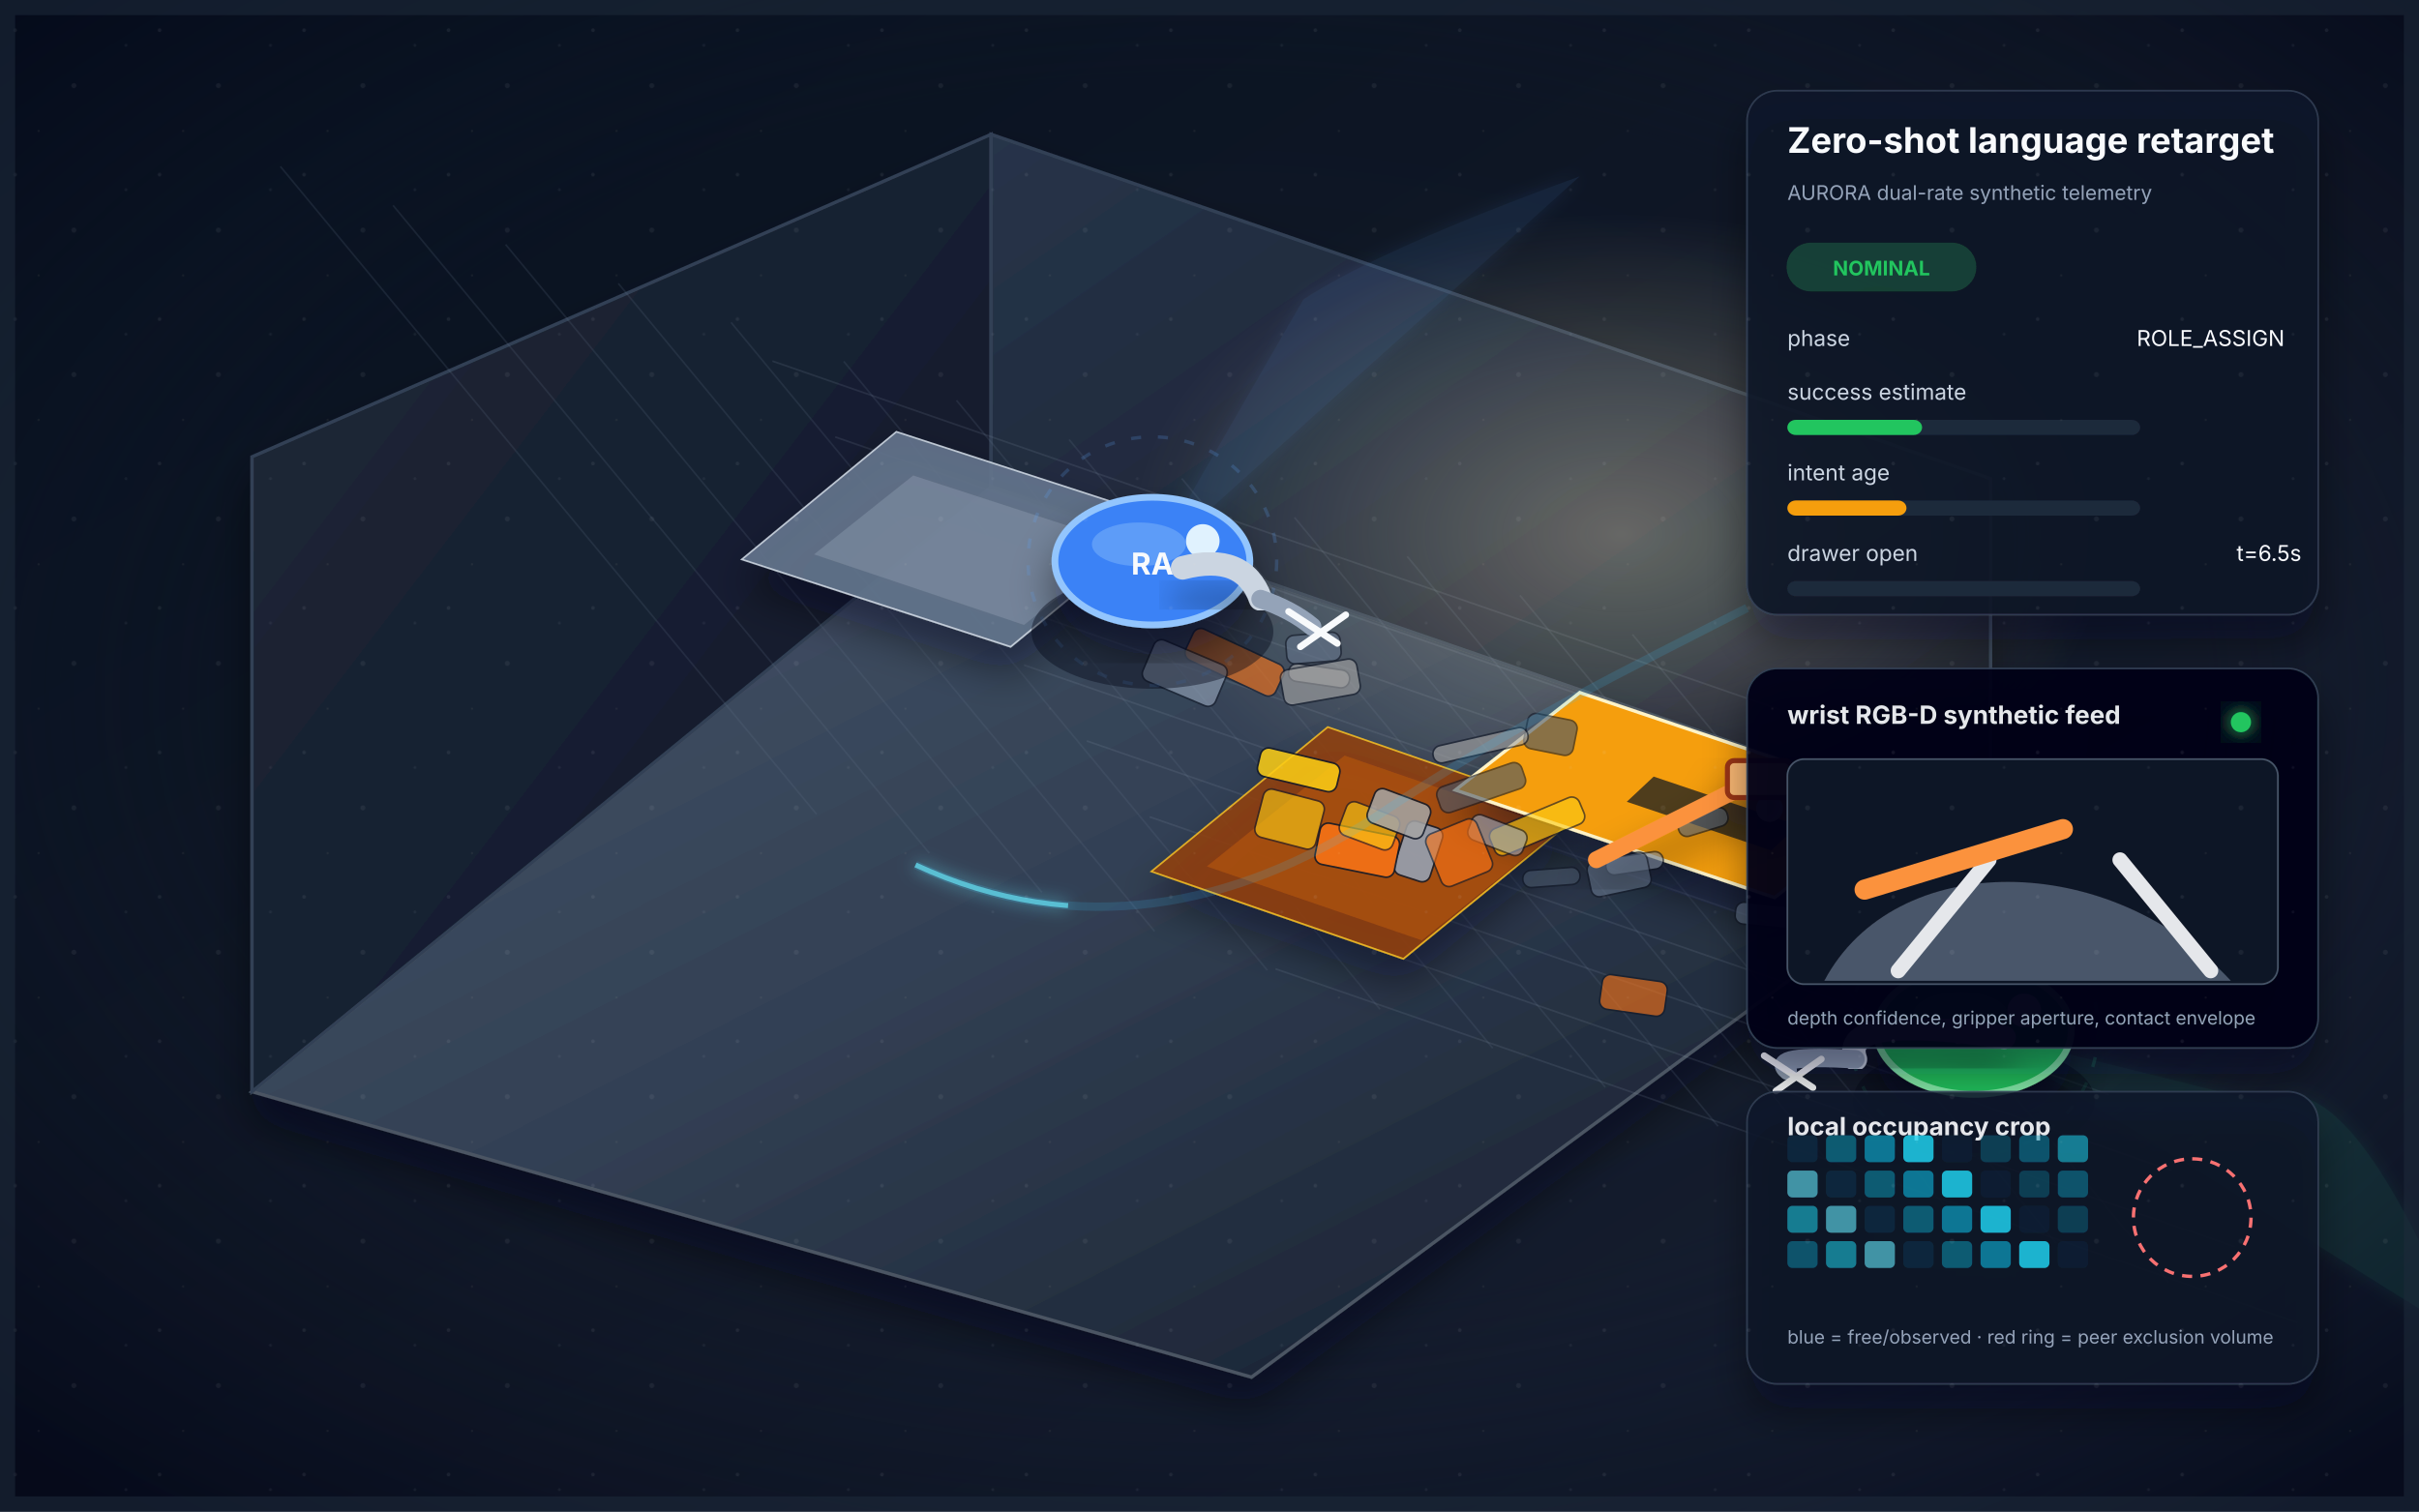
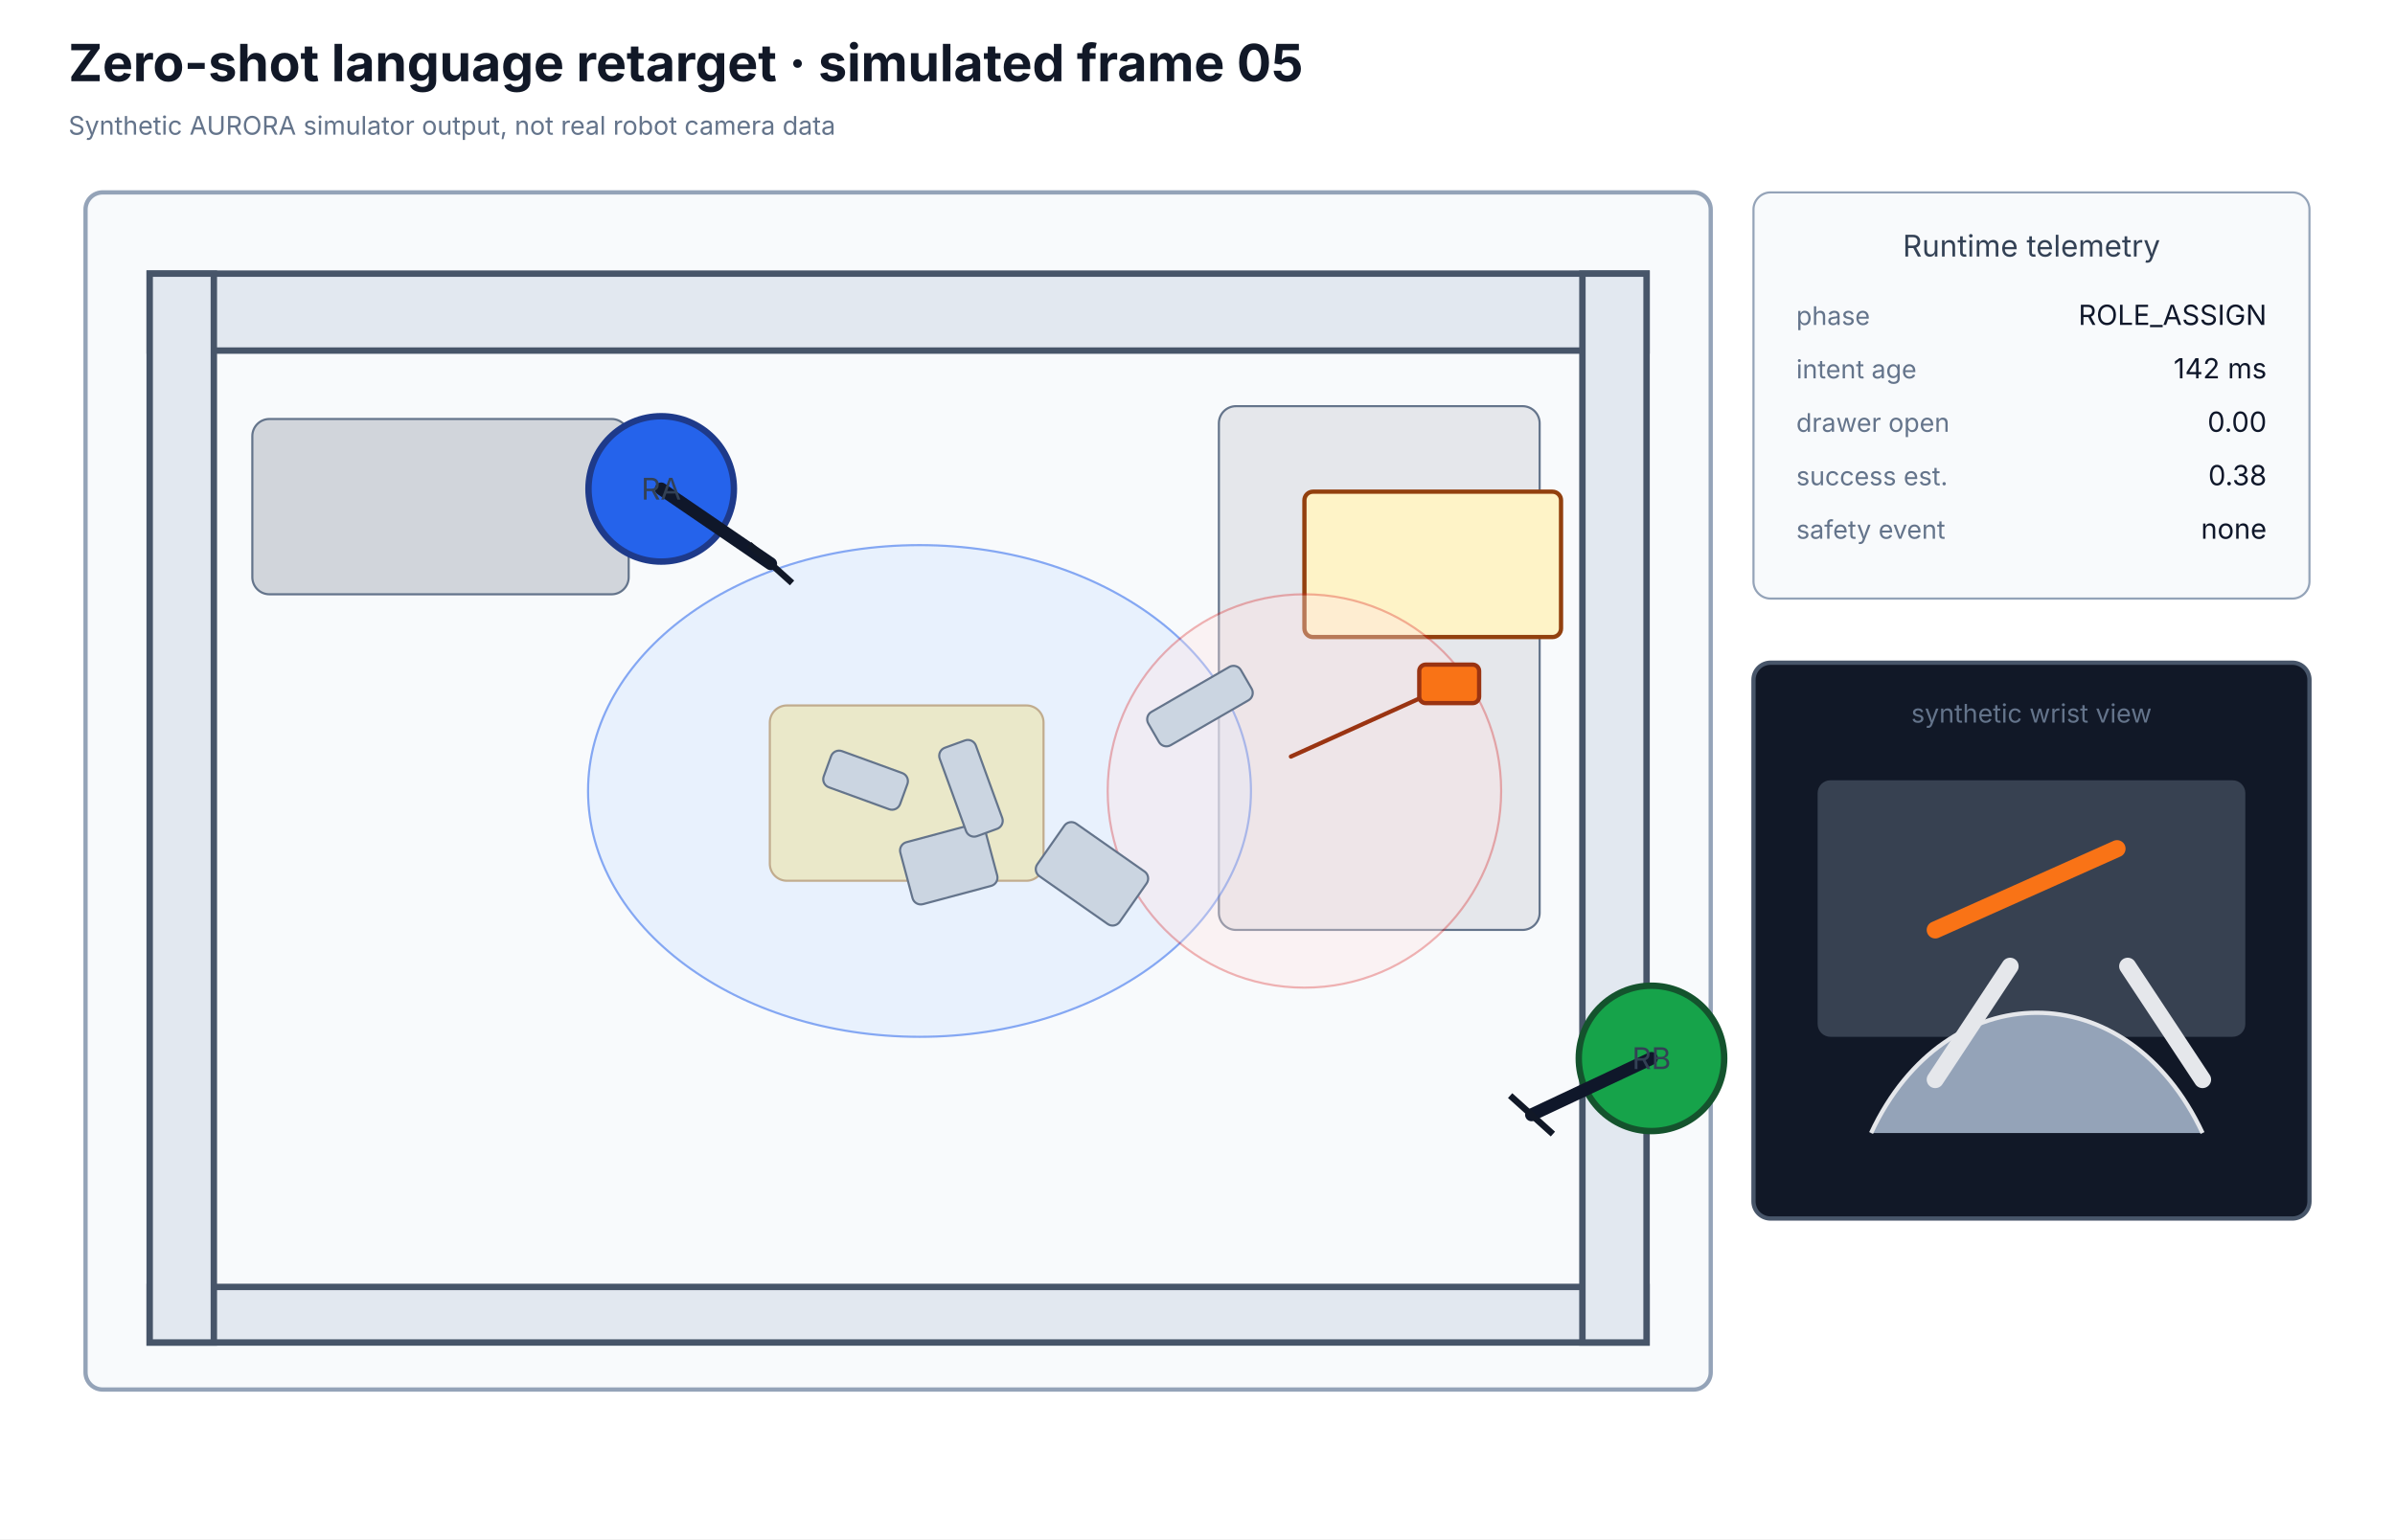
- <svg xmlns="http://www.w3.org/2000/svg" width="1440" height="900" viewBox="0 0 1440 900">
-   <defs>
-     <linearGradient id="bg" x1="0" y1="0" x2="1" y2="1">
-       <stop offset="0" stop-color="#07111f" />
-       <stop offset="0.55" stop-color="#111827" />
-       <stop offset="1" stop-color="#172033" />
-     </linearGradient>
-     <radialGradient id="vignette" cx="50%" cy="46%" r="70%">
-       <stop offset="0" stop-color="#ffffff" stop-opacity="0.07" />
-       <stop offset="0.58" stop-color="#0f172a" stop-opacity="0" />
-       <stop offset="1" stop-color="#020617" stop-opacity="0.82" />
-     </radialGradient>
-     <linearGradient id="floorGrad" x1="0" y1="0" x2="1" y2="1">
-       <stop offset="0" stop-color="#475569" />
-       <stop offset="0.45" stop-color="#334155" />
-       <stop offset="1" stop-color="#111827" />
-     </linearGradient>
-     <linearGradient id="wallLeft" x1="0" y1="0" x2="1" y2="1">
-       <stop offset="0" stop-color="#1f2937" />
-       <stop offset="1" stop-color="#0f172a" />
-     </linearGradient>
-     <linearGradient id="wallRight" x1="0" y1="0" x2="1" y2="1">
-       <stop offset="0" stop-color="#273449" />
-       <stop offset="1" stop-color="#111827" />
-     </linearGradient>
-     <radialGradient id="lamp" cx="50%" cy="50%" r="50%">
-       <stop offset="0" stop-color="#fef3c7" stop-opacity="0.60" />
-       <stop offset="1" stop-color="#fef3c7" stop-opacity="0" />
-     </radialGradient>
-     <pattern id="dust" width="86" height="86" patternUnits="userSpaceOnUse">
-       <circle cx="9" cy="18" r="1.1" fill="#e5e7eb" opacity="0.22" />
-       <circle cx="44" cy="51" r="1.5" fill="#f8fafc" opacity="0.18" />
-       <circle cx="75" cy="27" r="0.9" fill="#cbd5e1" opacity="0.18" />
-       <circle cx="23" cy="78" r="0.7" fill="#fef3c7" opacity="0.16" />
-     </pattern>
-     <filter id="softShadow" x="-30%" y="-30%" width="160%" height="160%">
-       <feDropShadow dx="0" dy="16" stdDeviation="12" flood-color="#020617" flood-opacity="0.45" />
-     </filter>
-     <filter id="glow" x="-50%" y="-50%" width="200%" height="200%">
-       <feGaussianBlur stdDeviation="5" result="coloredBlur" />
-       <feMerge>
-         <feMergeNode in="coloredBlur" />
-         <feMergeNode in="SourceGraphic" />
-       </feMerge>
-     </filter>
-   </defs>
-   <rect width="1440" height="900" fill="url(#bg)" />
-   <rect width="1440" height="900" fill="url(#vignette)" opacity="0.95" />
-   <g filter="url(#softShadow)">
-     <path d="M150 650 L590 290 L1185 495 L745 820 Z" fill="url(#floorGrad)" stroke="#4b5563" stroke-width="2" />
-     <path d="M150 650 L150 272 L590 80 L590 290 Z" fill="url(#wallLeft)" stroke="#334155" stroke-width="2" />
-     <path d="M590 80 L1185 285 L1185 495 L590 290 Z" fill="url(#wallRight)" stroke="#334155" stroke-width="2" />
-   </g>
-   <line x1="166.9" y1="99.1" x2="486.1" y2="484.8" stroke="#64748b" stroke-width="1" opacity="0.18" />
-   <line x1="234.0" y1="122.3" x2="553.2" y2="508.0" stroke="#64748b" stroke-width="1" opacity="0.18" />
-   <line x1="301.0" y1="145.6" x2="620.2" y2="531.3" stroke="#64748b" stroke-width="1" opacity="0.18" />
-   <line x1="368.1" y1="168.8" x2="687.3" y2="554.5" stroke="#64748b" stroke-width="1" opacity="0.18" />
-   <line x1="435.2" y1="192.0" x2="754.4" y2="577.7" stroke="#64748b" stroke-width="1" opacity="0.18" />
-   <line x1="502.3" y1="215.2" x2="821.5" y2="600.9" stroke="#64748b" stroke-width="1" opacity="0.18" />
-   <line x1="569.4" y1="238.4" x2="888.6" y2="624.1" stroke="#64748b" stroke-width="1" opacity="0.18" />
-   <line x1="636.4" y1="261.7" x2="955.6" y2="647.4" stroke="#64748b" stroke-width="1" opacity="0.18" />
-   <line x1="703.5" y1="284.9" x2="1022.7" y2="670.6" stroke="#64748b" stroke-width="1" opacity="0.18" />
-   <line x1="770.6" y1="308.1" x2="1089.8" y2="693.8" stroke="#64748b" stroke-width="1" opacity="0.18" />
-   <line x1="837.7" y1="331.3" x2="1156.9" y2="717.0" stroke="#64748b" stroke-width="1" opacity="0.18" />
-   <line x1="904.8" y1="354.5" x2="1224.0" y2="740.2" stroke="#64748b" stroke-width="1" opacity="0.18" />
-   <line x1="971.8" y1="377.8" x2="1291.0" y2="763.5" stroke="#64748b" stroke-width="1" opacity="0.18" />
-   <line x1="459.8" y1="215.0" x2="1068.2" y2="425.6" stroke="#94a3b8" stroke-width="1" opacity="0.14" />
-   <line x1="497.2" y1="260.2" x2="1105.6" y2="470.8" stroke="#94a3b8" stroke-width="1" opacity="0.14" />
-   <line x1="534.7" y1="305.5" x2="1143.1" y2="516.1" stroke="#94a3b8" stroke-width="1" opacity="0.14" />
-   <line x1="572.1" y1="350.7" x2="1180.5" y2="561.3" stroke="#94a3b8" stroke-width="1" opacity="0.14" />
-   <line x1="609.6" y1="396.0" x2="1218.0" y2="606.6" stroke="#94a3b8" stroke-width="1" opacity="0.14" />
-   <line x1="647.0" y1="441.2" x2="1255.4" y2="651.8" stroke="#94a3b8" stroke-width="1" opacity="0.14" />
-   <line x1="684.4" y1="486.4" x2="1292.8" y2="697.0" stroke="#94a3b8" stroke-width="1" opacity="0.14" />
-   <line x1="721.9" y1="531.7" x2="1330.3" y2="742.3" stroke="#94a3b8" stroke-width="1" opacity="0.14" />
-   <line x1="759.3" y1="576.9" x2="1367.7" y2="787.5" stroke="#94a3b8" stroke-width="1" opacity="0.14" />
-   <ellipse cx="965" cy="318" rx="290" ry="190" fill="url(#lamp)" opacity="0.55" />
-   <g filter="url(#softShadow)">
-     <path d="M533.6 257.1 l160 52 l-92 76 l-160 -52z" fill="#64748b" stroke="#cbd5e1" opacity="0.92" />
-     <path d="M543.6 283.1 l126 41 l-60 48 l-125 -42z" fill="#94a3b8" opacity="0.35" />
-   </g>
-   <g filter="url(#softShadow)">
-     <path d="M790.4 432.9 l150 52 l-105 86 l-150 -52z" fill="#92400e" stroke="#fbbf24" opacity="0.86" />
-     <path d="M800.4 449.9 l128 44 l-82 66 l-128 -44z" fill="#b45309" opacity="0.65" />
-   </g>
-   <g filter="url(#softShadow)">
-     <path d="M940.4 412.4 l190 64 l-74 58 l-190 -64z" fill="#f59e0b" stroke="#fef3c7" stroke-width="2" />
-     <path d="M984.4 462.4 l86 29 l-16 15 l-86 -29z" fill="#111827" opacity="0.72" />
-     <circle cx="1053.4" cy="481.4" r="8" fill="#fef3c7" />
-   </g>
-   <rect x="838.9" y="487.5" width="22.4" height="33.6" rx="5" fill="#94a3b8" stroke="#111827" opacity="0.86" transform="rotate(18.0 838.9 487.5)" />
-   <rect x="997.6" y="488.5" width="30.4" height="11.3" rx="5" fill="#64748b" stroke="#111827" opacity="0.62" transform="rotate(-17.1 997.6 488.5)" />
-   <rect x="753.3" y="468.7" width="37.4" height="29.6" rx="5" fill="#facc15" stroke="#111827" opacity="0.62" transform="rotate(14.6 753.3 468.7)" />
-   <rect x="767.9" y="394.4" width="36.6" height="10.7" rx="5" fill="#a3a3a3" stroke="#111827" opacity="0.62" transform="rotate(8.3 767.9 394.4)" />
-   <rect x="712.4" y="372.5" width="59.3" height="20.5" rx="5" fill="#f97316" stroke="#111827" opacity="0.62" transform="rotate(25.0 712.4 372.5)" />
-   <rect x="1061.7" y="571.2" width="32.5" height="13.5" rx="5" fill="#475569" stroke="#111827" opacity="0.86" transform="rotate(-14.2 1061.7 571.2)" />
-   <rect x="955.2" y="511.4" width="34.5" height="10.4" rx="5" fill="#94a3b8" stroke="#111827" opacity="0.62" transform="rotate(-8.3 955.2 511.4)" />
-   <rect x="765.0" y="378.7" width="32.5" height="17.1" rx="5" fill="#64748b" stroke="#111827" opacity="0.62" transform="rotate(-4.7 765.0 378.7)" />
-   <rect x="885.1" y="495.3" width="57.7" height="17.1" rx="5" fill="#facc15" stroke="#111827" opacity="0.62" transform="rotate(-22.7 885.1 495.3)" />
-   <rect x="761.4" y="399.6" width="46.2" height="21.4" rx="5" fill="#a3a3a3" stroke="#111827" opacity="0.62" transform="rotate(-10.0 761.4 399.6)" />
-   <rect x="786.8" y="489.2" width="48.2" height="25.0" rx="5" fill="#f97316" stroke="#111827" opacity="0.86" transform="rotate(11.4 786.8 489.2)" />
-   <rect x="910.4" y="423.9" width="29.9" height="21.3" rx="5" fill="#475569" stroke="#111827" opacity="0.62" transform="rotate(11.3 910.4 423.9)" />
-   <rect x="877.9" y="483.6" width="34.9" height="15.9" rx="5" fill="#94a3b8" stroke="#111827" opacity="0.62" transform="rotate(20.9 877.9 483.6)" />
-   <rect x="1033.7" y="536.7" width="41.6" height="13.1" rx="5" fill="#64748b" stroke="#111827" opacity="0.62" transform="rotate(5.7 1033.7 536.7)" />
-   <rect x="803.2" y="475.9" width="33.7" height="21.2" rx="5" fill="#facc15" stroke="#111827" opacity="0.62" transform="rotate(20.5 803.2 475.9)" />
-   <rect x="820.0" y="468.1" width="35.4" height="21.7" rx="5" fill="#a3a3a3" stroke="#111827" opacity="0.86" transform="rotate(20.6 820.0 468.1)" />
-   <rect x="954.5" y="579.6" width="39.1" height="20.9" rx="5" fill="#f97316" stroke="#111827" opacity="0.62" transform="rotate(8.1 954.5 579.6)" />
-   <rect x="906.1" y="518.6" width="34.2" height="10.3" rx="5" fill="#475569" stroke="#111827" opacity="0.62" transform="rotate(-4.3 906.1 518.6)" />
-   <rect x="688.8" y="379.3" width="47.1" height="26.6" rx="5" fill="#94a3b8" stroke="#111827" opacity="0.62" transform="rotate(23.0 688.8 379.3)" />
-   <rect x="943.8" y="514.0" width="36.5" height="21.4" rx="5" fill="#64748b" stroke="#111827" opacity="0.62" transform="rotate(-11.9 943.8 514.0)" />
-   <rect x="751.5" y="444.3" width="48.5" height="17.4" rx="5" fill="#facc15" stroke="#111827" opacity="0.86" transform="rotate(13.4 751.5 444.3)" />
-   <rect x="852.0" y="445.1" width="57.8" height="10.5" rx="5" fill="#a3a3a3" stroke="#111827" opacity="0.62" transform="rotate(-12.9 852.0 445.1)" />
-   <rect x="847.2" y="498.3" width="32.6" height="33.6" rx="5" fill="#f97316" stroke="#111827" opacity="0.62" transform="rotate(-22.1 847.2 498.3)" />
-   <rect x="853.9" y="470.0" width="53.3" height="16.1" rx="5" fill="#475569" stroke="#111827" opacity="0.62" transform="rotate(-18.9 853.9 470.0)" />
-   <path d="M686.0 334.1 l90.0 -155.9 q46 -30 164.4 -73.2 z" fill="#60a5fa" opacity="0.10" filter="url(#glow)" />
-   <circle cx="686.0" cy="334.1" r="74" fill="none" stroke="#60a5fa" stroke-width="2" opacity="0.20" stroke-dasharray="6 10" />
-   <path d="M1175.0 613.6 l174.7 43.5 q46 -30 115.7 137.9 z" fill="#34d399" opacity="0.10" filter="url(#glow)" />
-   <circle cx="1175.0" cy="613.6" r="74" fill="none" stroke="#34d399" stroke-width="2" opacity="0.20" stroke-dasharray="6 10" />
-   <g filter="url(#softShadow)">
-     <path d="M950.3 511.9 L1042.3 465.9" stroke="#fb923c" stroke-width="10" stroke-linecap="round" />
-     <rect x="1028.3" y="452.9" width="38" height="22" rx="4" fill="#fdba74" stroke="#9a3412" stroke-width="3" />
-   </g>
-   <ellipse cx="686.0" cy="376.1" rx="72" ry="34" fill="#020617" opacity="0.42" />
-   <g filter="url(#softShadow)">
-     <ellipse cx="686.0" cy="334.1" rx="58" ry="38" fill="#3b82f6" stroke="#93c5fd" stroke-width="4" />
-     <ellipse cx="678.0" cy="324.1" rx="28" ry="13" fill="#93c5fd" opacity="0.38" />
-     <circle cx="716.0" cy="322.1" r="10" fill="#e0f2fe" />
-     <text x="686.0" y="342.1" font-family="Inter,Arial,sans-serif" font-size="18" font-weight="700" text-anchor="middle" fill="#f8fafc">RA</text>
-   </g>
-   <path d="M704.0 338.1 Q740.4 328.7 750.4 356.7" stroke="#cbd5e1" stroke-width="14" stroke-linecap="round" fill="none" filter="url(#softShadow)" />
-   <path d="M750.4 356.7 Q769.1 363.1 781.1 373.1" stroke="#94a3b8" stroke-width="11" stroke-linecap="round" fill="none" />
-   <path d="M767.1 364.1 L796.1 383.1 M774.1 385.1 L801.1 366.1" stroke="#f8fafc" stroke-width="4" stroke-linecap="round" />
-   <ellipse cx="1175.0" cy="655.6" rx="72" ry="34" fill="#020617" opacity="0.42" />
-   <g filter="url(#softShadow)">
-     <ellipse cx="1175.0" cy="613.6" rx="58" ry="38" fill="#22c55e" stroke="#86efac" stroke-width="4" />
-     <ellipse cx="1167.0" cy="603.6" rx="28" ry="13" fill="#86efac" opacity="0.38" />
-     <circle cx="1205.0" cy="601.6" r="10" fill="#e0f2fe" />
-     <text x="1175.0" y="621.6" font-family="Inter,Arial,sans-serif" font-size="18" font-weight="700" text-anchor="middle" fill="#f8fafc">RB</text>
-   </g>
-   <path d="M1193.0 617.6 Q1094.5 602.7 1104.5 630.7" stroke="#cbd5e1" stroke-width="14" stroke-linecap="round" fill="none" filter="url(#softShadow)" />
-   <path d="M1104.5 630.7 Q1052.2 627.6 1064.2 637.6" stroke="#94a3b8" stroke-width="11" stroke-linecap="round" fill="none" />
-   <path d="M1050.2 628.6 L1079.2 647.6 M1057.2 649.6 L1084.2 630.6" stroke="#f8fafc" stroke-width="4" stroke-linecap="round" />
-   <path d="M545 515 C642 560, 735 540, 818 487 C903 430, 970 398, 1040 362" fill="none" stroke="#38bdf8" stroke-width="5" opacity="0.16" />
-   <path d="M545 515 C642 560, 735 540, 818 487 C903 430, 970 398, 1040 362" fill="none" stroke="#67e8f9" stroke-width="3" opacity="0.72" stroke-dasharray="94.5 800" filter="url(#glow)" />
-   <g filter="url(#softShadow)">
-     <rect x="1040" y="54" width="340" height="312" rx="18" fill="#0f172a" opacity="0.88" stroke="#334155" />
-     <text x="1064" y="91" font-family="Inter,Arial,sans-serif" font-size="21" font-weight="700" fill="#f8fafc">Zero-shot language retarget</text>
-     <text x="1064" y="119" font-family="Inter,Arial,sans-serif" font-size="12" fill="#94a3b8">AURORA dual-rate synthetic telemetry</text>
-     <rect x="1064" y="145" width="112" height="28" rx="14" fill="#22c55e" opacity="0.23" stroke="#22c55e" />
-     <text x="1120" y="164" font-family="Inter,Arial,sans-serif" font-size="12" font-weight="700" text-anchor="middle" fill="#22c55e">NOMINAL</text>
-     <text x="1064" y="206" font-family="Inter,Arial,sans-serif" font-size="13" fill="#cbd5e1">phase</text>
-     <text x="1360" y="206" font-family="Inter,Arial,sans-serif" font-size="13" text-anchor="end" fill="#f8fafc">ROLE_ASSIGN</text>
-     <text x="1064" y="238" font-family="Inter,Arial,sans-serif" font-size="13" fill="#cbd5e1">success estimate</text>
-     <rect x="1064" y="250" width="210" height="9" rx="5" fill="#1e293b" />
-     <rect x="1064" y="250" width="80.2" height="9" rx="5" fill="#22c55e" />
-     <text x="1064" y="286" font-family="Inter,Arial,sans-serif" font-size="13" fill="#cbd5e1">intent age</text>
-     <rect x="1064" y="298" width="210" height="9" rx="5" fill="#1e293b" />
-     <rect x="1064" y="298" width="70.9" height="9" rx="5" fill="#f59e0b" />
-     <text x="1064" y="334" font-family="Inter,Arial,sans-serif" font-size="13" fill="#cbd5e1">drawer open</text>
-     <rect x="1064" y="346" width="210" height="9" rx="5" fill="#1e293b" />
-     <rect x="1064" y="346" width="0.0" height="9" rx="5" fill="#38bdf8" />
-     <text x="1370" y="334" font-family="Inter,Arial,sans-serif" font-size="13" text-anchor="end" fill="#f8fafc">t=6.5s</text>
-   </g>
-   <g filter="url(#softShadow)">
-     <rect x="1040" y="398" width="340" height="226" rx="18" fill="#020617" opacity="0.94" stroke="#334155" />
-     <text x="1064" y="431" font-family="Inter,Arial,sans-serif" font-size="15" font-weight="700" fill="#e5e7eb">wrist RGB-D synthetic feed</text>
-     <rect x="1064" y="452" width="292" height="134" rx="10" fill="#111827" stroke="#475569" />
-     <path d="M1086 584 C1128 505, 1256 506, 1328 584" fill="#64748b" opacity="0.68" />
-     <line x1="1130" y1="578" x2="1184" y2="512" stroke="#e5e7eb" stroke-width="9" stroke-linecap="round" />
-     <line x1="1262" y1="512" x2="1316" y2="578" stroke="#e5e7eb" stroke-width="9" stroke-linecap="round" />
-     <path d="M1110 529.7 L1228 493.7" stroke="#fb923c" stroke-width="12" stroke-linecap="round" />
-     <circle cx="1334" cy="430" r="6" fill="#22c55e" filter="url(#glow)" />
-     <text x="1064" y="610" font-family="Inter,Arial,sans-serif" font-size="11" fill="#94a3b8">depth confidence, gripper aperture, contact envelope</text>
-   </g>
-   <g filter="url(#softShadow)">
-     <rect x="1040" y="650" width="340" height="174" rx="18" fill="#0f172a" opacity="0.88" stroke="#334155" />
-     <text x="1064" y="676" font-family="Inter,Arial,sans-serif" font-size="15" font-weight="700" fill="#e5e7eb">local occupancy crop</text>
-     <rect x="1064" y="676" width="18" height="16" rx="3" fill="#082f49" opacity="0.65" />
-     <rect x="1087" y="676" width="18" height="16" rx="3" fill="#0e7490" opacity="0.71" />
-     <rect x="1110" y="676" width="18" height="16" rx="3" fill="#0891b2" opacity="0.77" />
-     <rect x="1133" y="676" width="18" height="16" rx="3" fill="#22d3ee" opacity="0.83" />
-     <rect x="1156" y="676" width="18" height="16" rx="3" fill="#082f49" opacity="0.35" />
-     <rect x="1179" y="676" width="18" height="16" rx="3" fill="#0e7490" opacity="0.41" />
-     <rect x="1202" y="676" width="18" height="16" rx="3" fill="#0891b2" opacity="0.47" />
-     <rect x="1225" y="676" width="18" height="16" rx="3" fill="#22d3ee" opacity="0.53" />
-     <rect x="1064" y="697" width="18" height="16" rx="3" fill="#67e8f9" opacity="0.59" />
-     <rect x="1087" y="697" width="18" height="16" rx="3" fill="#082f49" opacity="0.65" />
-     <rect x="1110" y="697" width="18" height="16" rx="3" fill="#0e7490" opacity="0.71" />
-     <rect x="1133" y="697" width="18" height="16" rx="3" fill="#0891b2" opacity="0.77" />
-     <rect x="1156" y="697" width="18" height="16" rx="3" fill="#22d3ee" opacity="0.83" />
-     <rect x="1179" y="697" width="18" height="16" rx="3" fill="#082f49" opacity="0.35" />
-     <rect x="1202" y="697" width="18" height="16" rx="3" fill="#0e7490" opacity="0.41" />
-     <rect x="1225" y="697" width="18" height="16" rx="3" fill="#0891b2" opacity="0.47" />
-     <rect x="1064" y="718" width="18" height="16" rx="3" fill="#22d3ee" opacity="0.53" />
-     <rect x="1087" y="718" width="18" height="16" rx="3" fill="#67e8f9" opacity="0.59" />
-     <rect x="1110" y="718" width="18" height="16" rx="3" fill="#082f49" opacity="0.65" />
-     <rect x="1133" y="718" width="18" height="16" rx="3" fill="#0e7490" opacity="0.71" />
-     <rect x="1156" y="718" width="18" height="16" rx="3" fill="#0891b2" opacity="0.77" />
-     <rect x="1179" y="718" width="18" height="16" rx="3" fill="#22d3ee" opacity="0.83" />
-     <rect x="1202" y="718" width="18" height="16" rx="3" fill="#082f49" opacity="0.35" />
-     <rect x="1225" y="718" width="18" height="16" rx="3" fill="#0e7490" opacity="0.41" />
-     <rect x="1064" y="739" width="18" height="16" rx="3" fill="#0891b2" opacity="0.47" />
-     <rect x="1087" y="739" width="18" height="16" rx="3" fill="#22d3ee" opacity="0.53" />
-     <rect x="1110" y="739" width="18" height="16" rx="3" fill="#67e8f9" opacity="0.59" />
-     <rect x="1133" y="739" width="18" height="16" rx="3" fill="#082f49" opacity="0.65" />
-     <rect x="1156" y="739" width="18" height="16" rx="3" fill="#0e7490" opacity="0.71" />
-     <rect x="1179" y="739" width="18" height="16" rx="3" fill="#0891b2" opacity="0.77" />
-     <rect x="1202" y="739" width="18" height="16" rx="3" fill="#22d3ee" opacity="0.83" />
-     <rect x="1225" y="739" width="18" height="16" rx="3" fill="#082f49" opacity="0.35" />
-     <rect x="1270" y="690" width="70" height="70" rx="35" fill="none" stroke="#f87171" stroke-width="2" stroke-dasharray="6 5" />
-     <text x="1064" y="800" font-family="Inter,Arial,sans-serif" font-size="11" fill="#94a3b8">blue = free/observed · red ring = peer exclusion volume</text>
-   </g>
-   <rect x="0" y="0" width="1440" height="900" fill="url(#dust)" opacity="0.33" />
-   <rect x="0" y="0" width="1440" height="900" fill="none" stroke="#1e293b" stroke-width="18" opacity="0.55" />
+ <svg xmlns="http://www.w3.org/2000/svg" width="1120" height="720" viewBox="0 0 1120 720">
+   <style>text{font-family:Inter,Arial,sans-serif}.title{font-size:24px;font-weight:700;fill:#111827}.label{font-size:14px;fill:#334155}.small{font-size:12px;fill:#64748b}.hud{font-size:13px;fill:#0f172a}.wall{fill:#e2e8f0;stroke:#475569;stroke-width:3}.floor{fill:#f8fafc}.zone{fill:#dbeafe;stroke:#2563eb;stroke-width:1;opacity:.55}.danger{fill:#fee2e2;stroke:#dc2626;stroke-width:1}.drawer{fill:#fef3c7;stroke:#92400e;stroke-width:2}.clutter{fill:#cbd5e1;stroke:#64748b;stroke-width:1}.tool{fill:#f97316;stroke:#9a3412;stroke-width:2}.robotA{fill:#2563eb;stroke:#1e3a8a;stroke-width:3}.robotB{fill:#16a34a;stroke:#14532d;stroke-width:3}.arm{stroke:#0f172a;stroke-width:6;stroke-linecap:round}.grip{stroke:#111827;stroke-width:3}</style>
+   <rect width="100%" height="100%" fill="#ffffff" />
+   <text x="32.0" y="38.0" class="title" text-anchor="start">Zero-shot language retarget · simulated frame 05</text>
+   <text x="32.0" y="63.0" class="small" text-anchor="start">Synthetic AURORA simulator output, not real robot camera data</text>
+   <rect x="40" y="90" width="760" height="560" rx="8" class="floor" stroke="#94a3b8" stroke-width="2" />
+   <rect x="70" y="128" width="700" height="36" class="wall" />
+   <rect x="70" y="602" width="700" height="26" class="wall" />
+   <rect x="70" y="128" width="30" height="500" class="wall" />
+   <rect x="740" y="128" width="30" height="500" class="wall" />
+   <rect x="118" y="196" width="176" height="82" rx="8" fill="#d1d5db" stroke="#64748b" />
+   <rect x="570" y="190" width="150" height="245" rx="8" fill="#e5e7eb" stroke="#64748b" />
+   <rect x="610.0" y="230" width="120.0" height="68" rx="4" class="drawer" />
+   <rect x="360" y="330" width="128" height="82" rx="8" fill="#fde68a" stroke="#a16207" />
+   <ellipse cx="430" cy="370" rx="155" ry="115" class="zone" />
+   <circle cx="610" cy="370" r="92" class="danger" opacity=".35" />
+   <rect x="390" y="350" width="38" height="18" rx="4" class="clutter" transform="rotate(20 390 350)" />
+   <rect x="420" y="395" width="41" height="30" rx="4" class="clutter" transform="rotate(-15 420 395)" />
+   <rect x="455" y="345" width="44" height="18" rx="4" class="clutter" transform="rotate(70 455 345)" />
+   <rect x="500" y="383" width="47" height="30" rx="4" class="clutter" transform="rotate(35 500 383)" />
+   <rect x="535" y="335" width="50" height="18" rx="4" class="clutter" transform="rotate(-30 535 335)" />
+   <path d="M 603.7 353.9 L 676.7 320.9" class="tool" stroke-width="8" stroke-linecap="round" />
+   <rect x="663.7" y="310.9" width="28" height="18" rx="3" class="tool" />
+   <circle cx="309.2" cy="228.7" r="34" class="robotA" />
+   <line x1="309.2" y1="228.7" x2="360.4" y2="263.7" class="arm" />
+   <line x1="350.4" y1="254.7" x2="370.4" y2="272.7" class="grip" />
+   <text x="309.2" y="233.7" class="label" text-anchor="middle">RA</text>
+   <circle cx="772.3" cy="495.1" r="34" class="robotB" />
+   <line x1="772.3" y1="495.1" x2="716.2" y2="521.5" class="arm" />
+   <line x1="706.2" y1="512.5" x2="726.2" y2="530.5" class="grip" />
+   <text x="772.3" y="500.1" class="label" text-anchor="middle">RB</text>
+   <rect x="820" y="90" width="260" height="190" rx="8" fill="#f8fafc" stroke="#94a3b8" />
+   <text x="950.0" y="120.0" class="label" text-anchor="middle">Runtime telemetry</text>
+   <text x="840.0" y="152.0" class="small" text-anchor="start">phase</text>
+   <text x="1060.0" y="152.0" class="hud" text-anchor="end">ROLE_ASSIGN</text>
+   <text x="840.0" y="177.0" class="small" text-anchor="start">intent age</text>
+   <text x="1060.0" y="177.0" class="hud" text-anchor="end">142 ms</text>
+   <text x="840.0" y="202.0" class="small" text-anchor="start">drawer open</text>
+   <text x="1060.0" y="202.0" class="hud" text-anchor="end">0.00</text>
+   <text x="840.0" y="227.0" class="small" text-anchor="start">success est.</text>
+   <text x="1060.0" y="227.0" class="hud" text-anchor="end">0.38</text>
+   <text x="840.0" y="252.0" class="small" text-anchor="start">safety event</text>
+   <text x="1060.0" y="252.0" class="hud" text-anchor="end">none</text>
+   <rect x="820" y="310" width="260" height="260" rx="8" fill="#111827" stroke="#475569" stroke-width="2" />
+   <text x="950.0" y="338.0" class="small" text-anchor="middle">synthetic wrist view</text>
+   <rect x="850" y="365" width="200" height="120" rx="6" fill="#374151" />
+   <path d="M 875 530 C 910 455, 995 455, 1030 530" fill="#94a3b8" stroke="#e5e7eb" stroke-width="2" />
+   <line x1="905" y1="505" x2="940" y2="452" stroke="#e5e7eb" stroke-width="8" stroke-linecap="round" />
+   <line x1="995" y1="452" x2="1030" y2="505" stroke="#e5e7eb" stroke-width="8" stroke-linecap="round" />
+   <path d="M 905 435 L 990 397" stroke="#f97316" stroke-width="8" stroke-linecap="round" />
</svg>
